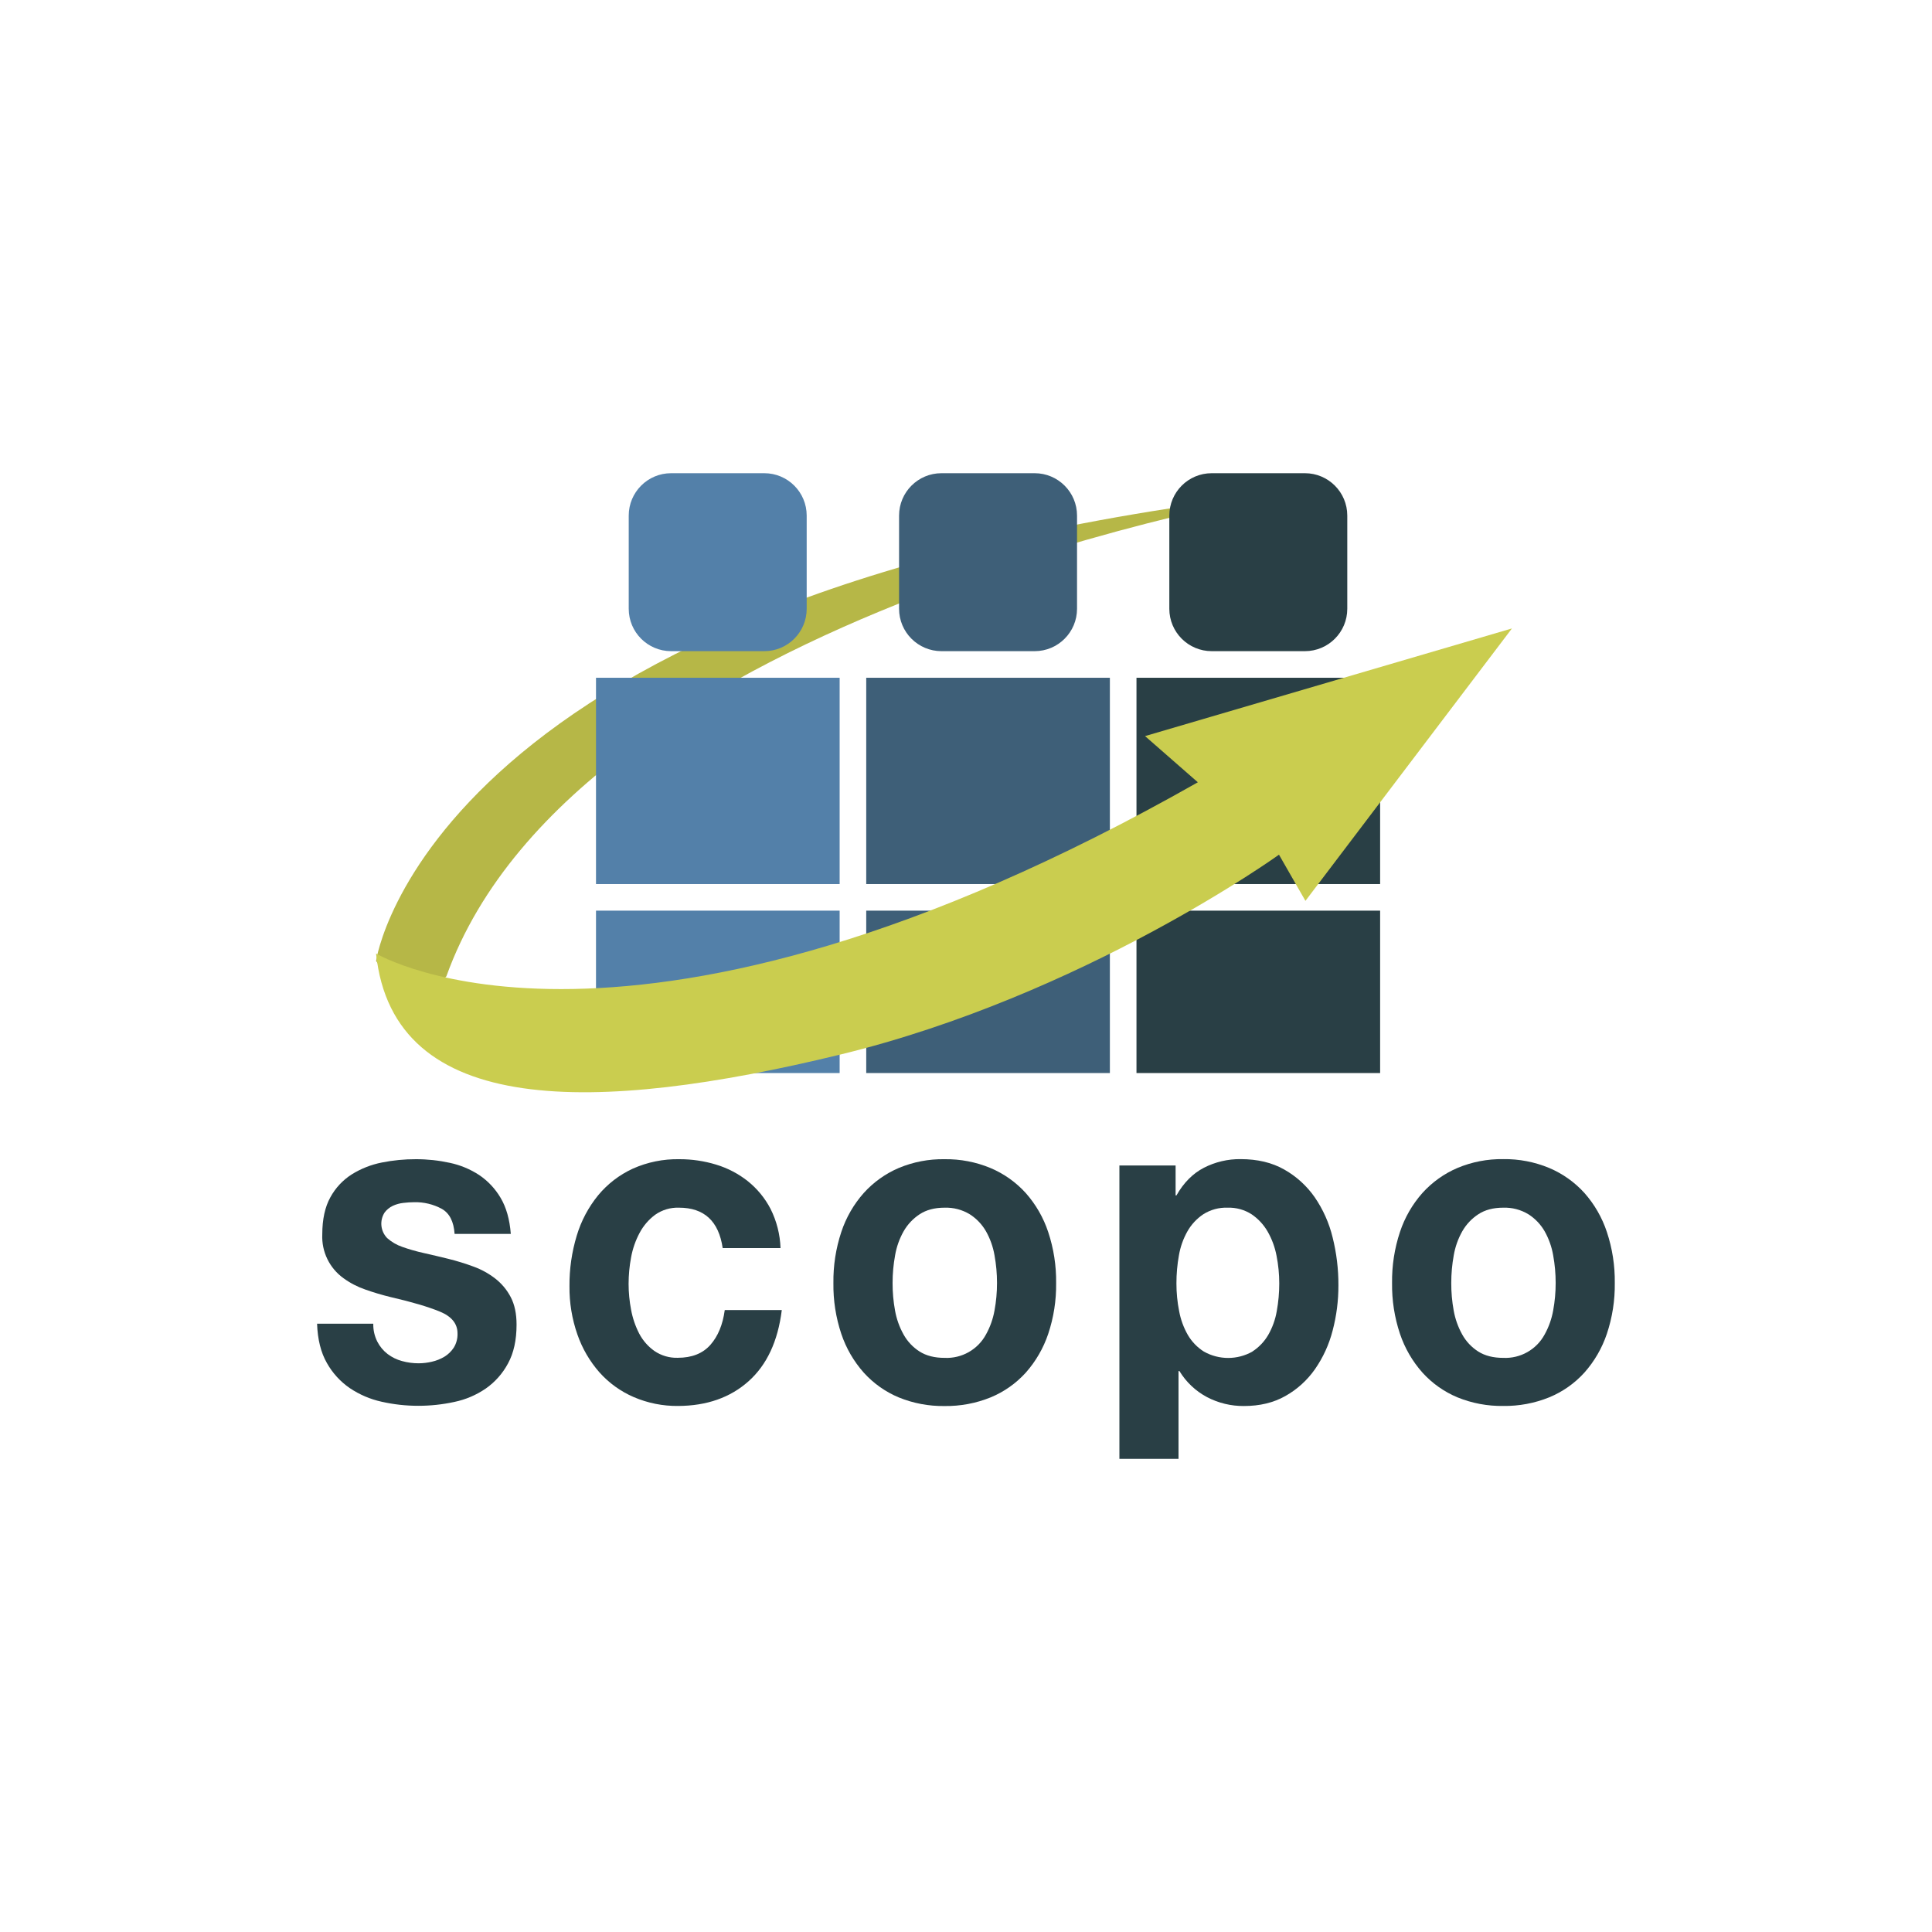
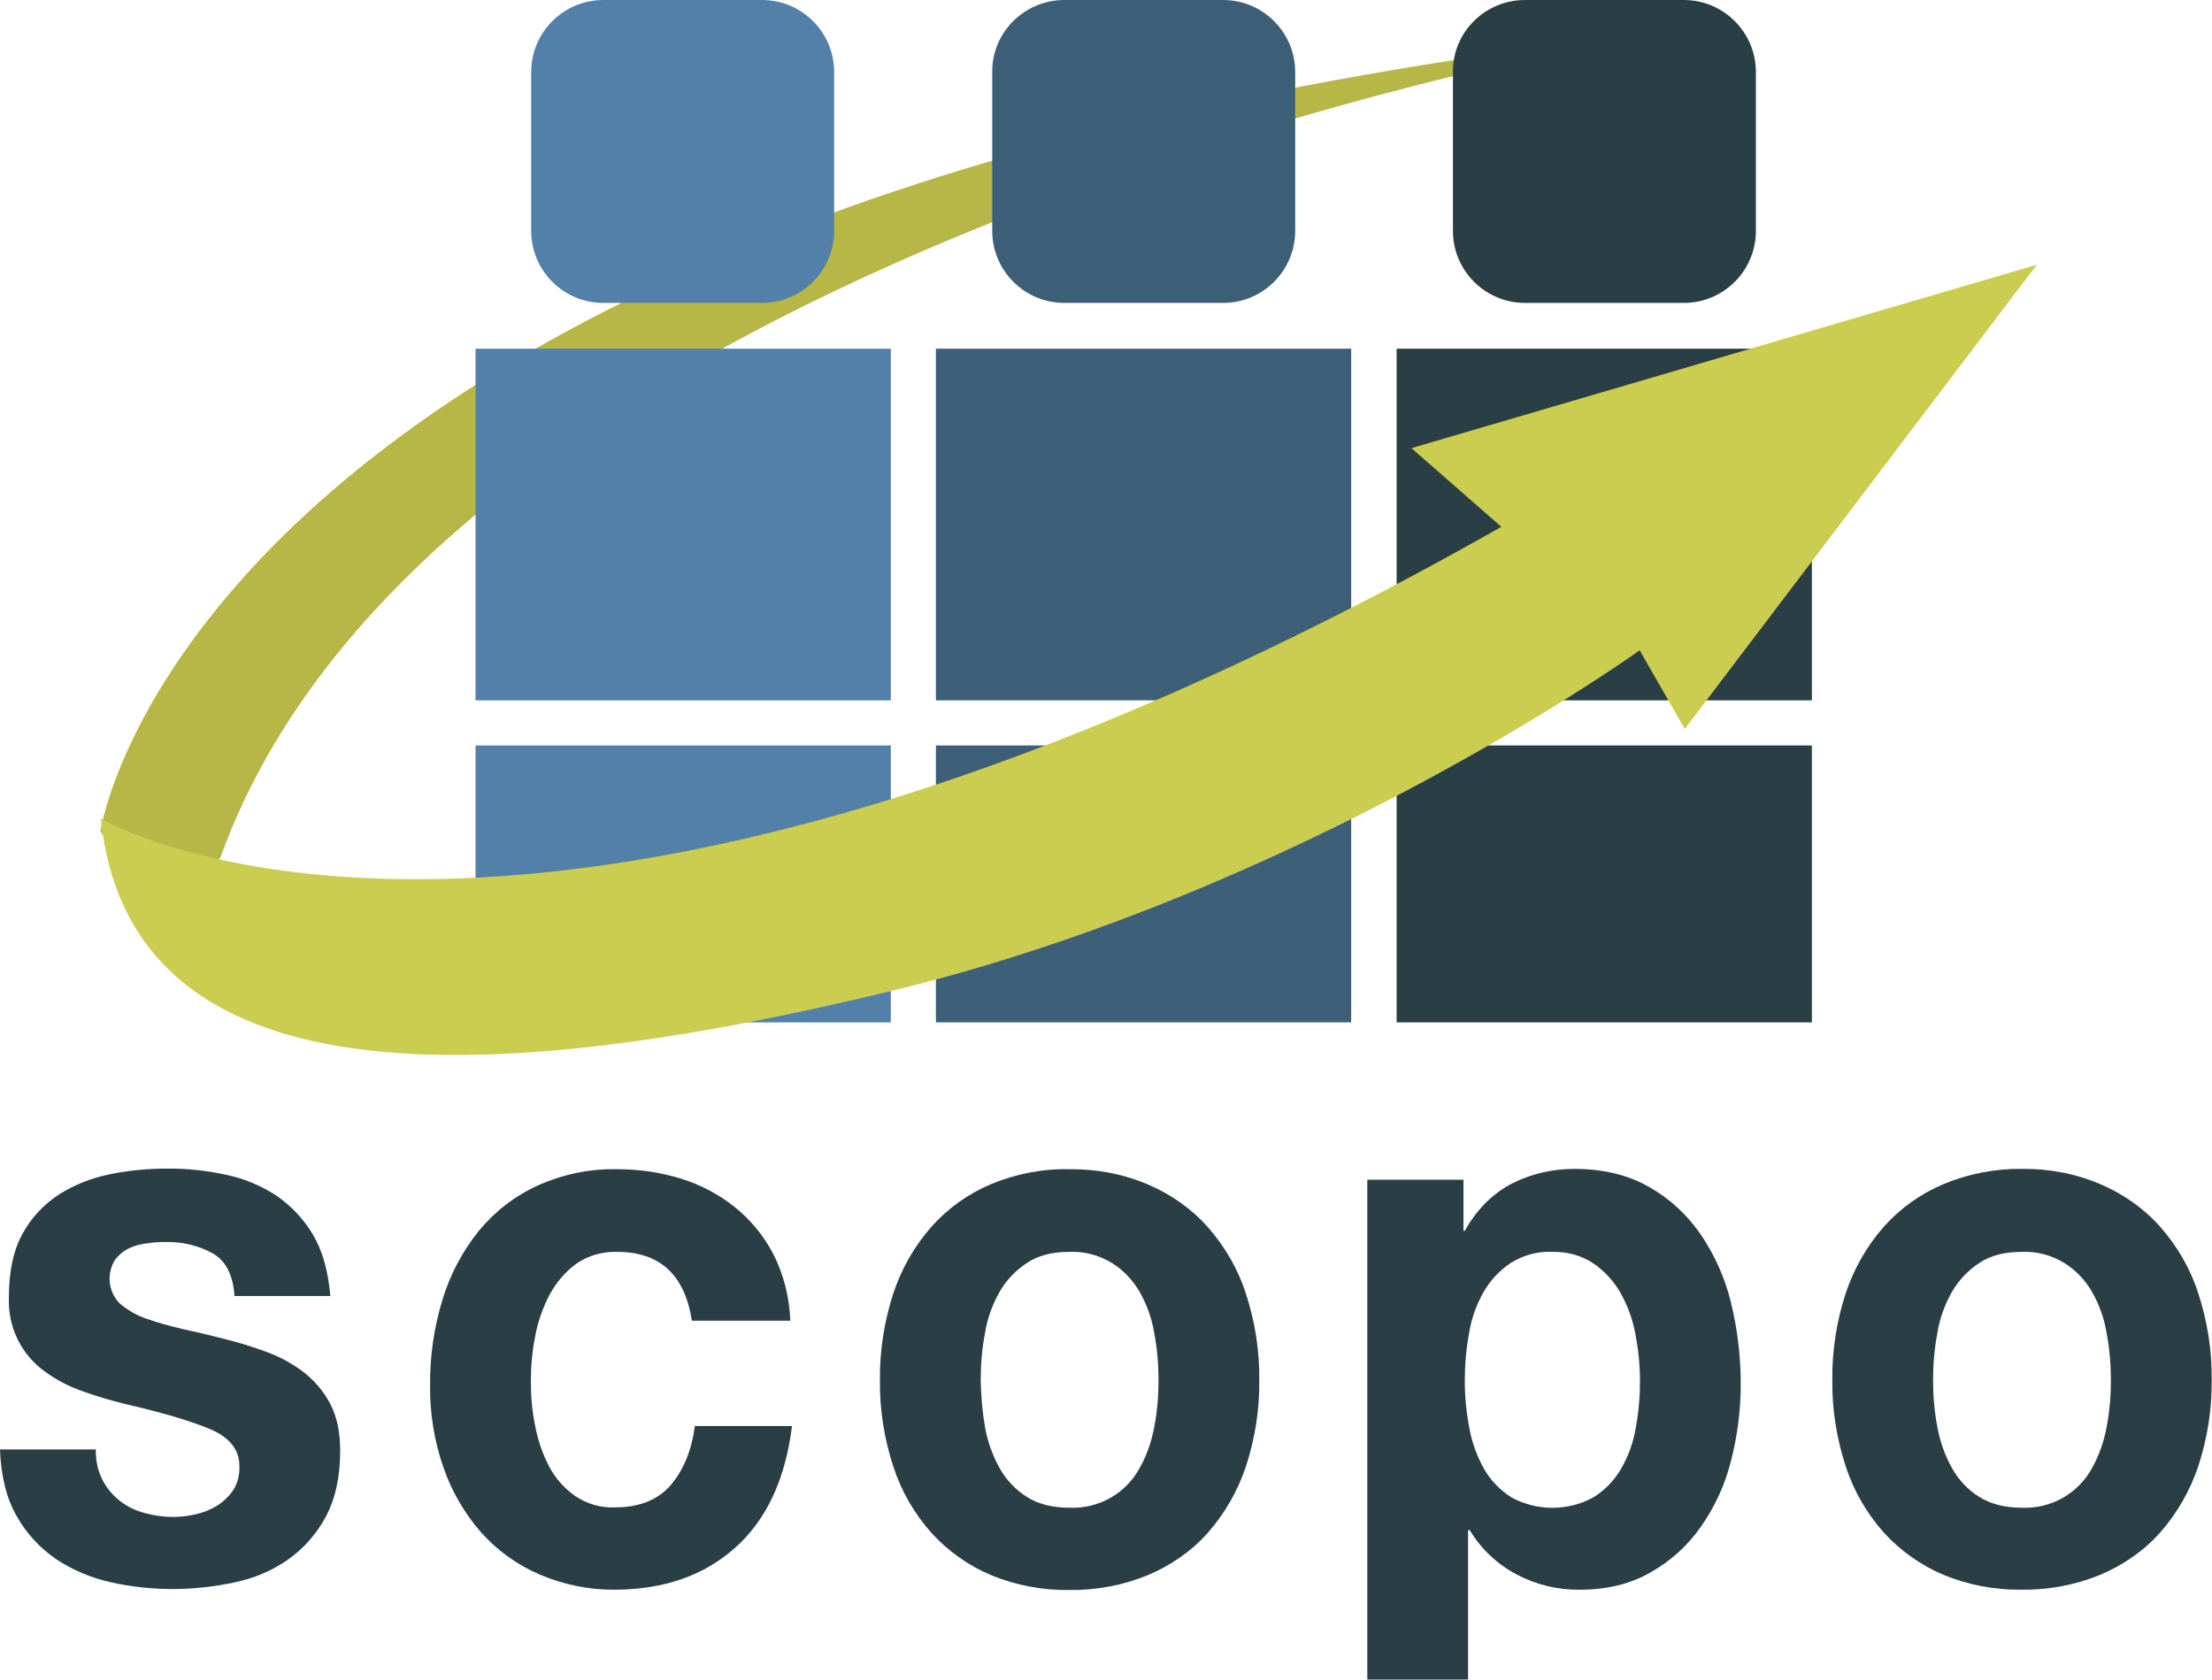
- <svg xmlns="http://www.w3.org/2000/svg" id="Camada_1" data-name="Camada 1" viewBox="0 0 1000 1000">
-   <defs>
-     <style>.cls-1{fill:#b6b747;}.cls-2{fill:#5380a9;}.cls-3{fill:#3e5f78;}.cls-4{fill:#293f45;}.cls-5{fill:#cacd4f;}</style>
-   </defs>
-   <path class="cls-1" d="M194.65,497.39s27.29-192.19,470.8-242.22c0,0-366.18,60.27-434.41,250.18C231,505.35,214,525.82,194.65,497.39Z" />
-   <rect class="cls-2" x="308.49" y="350.81" width="126.11" height="106.78" />
-   <rect class="cls-2" x="308.49" y="471.35" width="126.11" height="84.06" />
-   <rect class="cls-2" x="325.43" y="244.93" width="92.11" height="92.11" rx="21.94" />
-   <rect class="cls-3" x="448.36" y="350.81" width="126.11" height="106.78" />
-   <rect class="cls-3" x="448.36" y="471.35" width="126.11" height="84.06" />
-   <rect class="cls-3" x="465.36" y="244.93" width="92.11" height="92.11" rx="21.94" />
-   <rect class="cls-4" x="588.24" y="350.81" width="126.11" height="106.78" />
-   <rect class="cls-4" x="588.24" y="471.35" width="126.11" height="84.06" />
-   <rect class="cls-4" x="605.24" y="244.93" width="92.11" height="92.11" rx="21.94" />
-   <path class="cls-5" d="M620,404.91,592.67,381l189.91-55.72-106.89,141L662,442.38S560.83,515.26,434.6,545.92s-231,33-239.95-52.37C194.65,493.55,325.43,572,620,404.91Z" />
-   <path class="cls-4" d="M195.33,694.49a19,19,0,0,0,5.28,6.34,21.75,21.75,0,0,0,7.43,3.64,32,32,0,0,0,8.73,1.17,30,30,0,0,0,6.78-.82,22.13,22.13,0,0,0,6.47-2.58,15.31,15.31,0,0,0,4.85-4.7,13.18,13.18,0,0,0,1.94-7.4q0-7.51-9.16-11.27t-25.53-7.52q-6.69-1.64-13-3.87a42.63,42.63,0,0,1-11.31-5.87,26.4,26.4,0,0,1-11-22.66q0-11.75,4.2-19.26a32.42,32.42,0,0,1,11.1-11.86,46.3,46.3,0,0,1,15.51-6.11A88.25,88.25,0,0,1,215.26,600a81.44,81.44,0,0,1,17.56,1.88A44.46,44.46,0,0,1,248,608.18,36.67,36.67,0,0,1,259.11,620q4.41,7.41,5.28,18.67H235.3q-.65-9.63-6.68-13a28.5,28.5,0,0,0-14.22-3.41,47.51,47.51,0,0,0-5.61.36,17.38,17.38,0,0,0-5.49,1.52,11.52,11.52,0,0,0-4.2,3.41,10.68,10.68,0,0,0,1.29,13.27,22.78,22.78,0,0,0,7.86,4.58,93,93,0,0,0,11.1,3.17q6.26,1.41,12.71,3a123,123,0,0,1,13,4,41.5,41.5,0,0,1,11.31,6.23,29.41,29.41,0,0,1,8,9.62q3,5.76,3,14.21,0,12-4.42,20.08a37.22,37.22,0,0,1-11.52,13,44.87,44.87,0,0,1-16.27,6.93,87.36,87.36,0,0,1-18.64,2,85.49,85.49,0,0,1-19-2.11,47.83,47.83,0,0,1-16.48-7.05,38.7,38.7,0,0,1-11.85-13q-4.65-8.1-5.07-20.32h29.09A19.53,19.53,0,0,0,195.33,694.49Z" />
-   <path class="cls-4" d="M351.43,625.09a20.22,20.22,0,0,0-12.28,3.64,28.06,28.06,0,0,0-8.08,9.39,43.26,43.26,0,0,0-4.42,12.69,75,75,0,0,0-1.29,13.74,71.79,71.79,0,0,0,1.29,13.38,44.26,44.26,0,0,0,4.2,12.33,25.47,25.47,0,0,0,7.87,9,20.28,20.28,0,0,0,12.07,3.53q11,0,16.91-6.7t7.43-18h29.52q-3,24.2-17.23,36.87T351,727.72a56.63,56.63,0,0,1-22.95-4.58,50.66,50.66,0,0,1-17.77-12.8,58.86,58.86,0,0,1-11.42-19.61,73.43,73.43,0,0,1-4.1-25,87.76,87.76,0,0,1,3.77-26.19,60.54,60.54,0,0,1,11.1-20.9,51,51,0,0,1,17.89-13.74A56.47,56.47,0,0,1,351.65,600a64.49,64.49,0,0,1,19.07,2.82,49.36,49.36,0,0,1,16.37,8.57,45,45,0,0,1,11.75,14.33A49,49,0,0,1,404,646H374.06Q371,625.09,351.43,625.09Z" />
-   <path class="cls-4" d="M435.46,637.66a57.77,57.77,0,0,1,11.64-20.2,51.94,51.94,0,0,1,18.1-12.92A59,59,0,0,1,488.9,600a59.82,59.82,0,0,1,23.81,4.58,51.73,51.73,0,0,1,18.21,12.92,57.91,57.91,0,0,1,11.63,20.2,80.53,80.53,0,0,1,4.1,26.42,79.5,79.5,0,0,1-4.1,26.3,58.09,58.09,0,0,1-11.63,20.08,50.56,50.56,0,0,1-18.21,12.8,61.23,61.23,0,0,1-23.81,4.46,60.42,60.42,0,0,1-23.7-4.46,50.75,50.75,0,0,1-18.1-12.8,58,58,0,0,1-11.64-20.08,79.5,79.5,0,0,1-4.09-26.3A80.53,80.53,0,0,1,435.46,637.66Zm27.8,40.63a39.76,39.76,0,0,0,4.42,12.44,24.54,24.54,0,0,0,8.29,8.81q5.17,3.29,12.93,3.29a23.1,23.1,0,0,0,21.44-12.1,40,40,0,0,0,4.42-12.44,77.52,77.52,0,0,0,1.29-14.21,79.4,79.4,0,0,0-1.29-14.33,38.66,38.66,0,0,0-4.42-12.45,25.54,25.54,0,0,0-8.4-8.8,23.61,23.61,0,0,0-13-3.41q-7.75,0-12.93,3.41a25.88,25.88,0,0,0-8.29,8.8,38.42,38.42,0,0,0-4.42,12.45A79.4,79.4,0,0,0,462,664.08,77.52,77.52,0,0,0,463.26,678.29Z" />
-   <path class="cls-4" d="M608.49,603.25v15.5h.43q5.6-9.86,14.22-14.32a40.55,40.55,0,0,1,19-4.47q13.14,0,22.62,5.41a47.85,47.85,0,0,1,15.73,14.32,62.83,62.83,0,0,1,9.27,20.78,100.24,100.24,0,0,1,3,24.78,90.45,90.45,0,0,1-3,23.48,61.85,61.85,0,0,1-9.16,20,46.41,46.41,0,0,1-15.3,13.85q-9.15,5.18-21.44,5.17a40.4,40.4,0,0,1-19.06-4.58,37.06,37.06,0,0,1-14.33-13.51H610v45.44H579.4V603.25Zm39.75,96.29a25.58,25.58,0,0,0,8.19-8.58,37.46,37.46,0,0,0,4.42-12.32,79.4,79.4,0,0,0,1.29-14.33,73.5,73.5,0,0,0-1.4-14.32,40.44,40.44,0,0,0-4.63-12.57,27.14,27.14,0,0,0-8.3-8.92,21.72,21.72,0,0,0-12.39-3.41,22.06,22.06,0,0,0-12.6,3.41,26.28,26.28,0,0,0-8.19,8.8,38.42,38.42,0,0,0-4.42,12.45,80.72,80.72,0,0,0-1.29,14.56,72.83,72.83,0,0,0,1.4,14.33A38.93,38.93,0,0,0,614.84,691a25.24,25.24,0,0,0,8.3,8.58,25.58,25.58,0,0,0,25.1,0Z" />
-   <path class="cls-4" d="M724.62,637.66a57.77,57.77,0,0,1,11.64-20.2,51.94,51.94,0,0,1,18.1-12.92,59,59,0,0,1,23.7-4.58,59.82,59.82,0,0,1,23.81,4.58,51.73,51.73,0,0,1,18.21,12.92,57.91,57.91,0,0,1,11.63,20.2,80.53,80.53,0,0,1,4.1,26.42,79.5,79.5,0,0,1-4.1,26.3,58.09,58.09,0,0,1-11.63,20.08,50.56,50.56,0,0,1-18.21,12.8,61.23,61.23,0,0,1-23.81,4.46,60.42,60.42,0,0,1-23.7-4.46,50.75,50.75,0,0,1-18.1-12.8,58,58,0,0,1-11.64-20.08,79.5,79.5,0,0,1-4.09-26.3A80.53,80.53,0,0,1,724.62,637.66Zm27.8,40.63a39.76,39.76,0,0,0,4.42,12.44,24.54,24.54,0,0,0,8.29,8.81q5.18,3.29,12.93,3.29a23.1,23.1,0,0,0,21.44-12.1,40,40,0,0,0,4.42-12.44,77.52,77.52,0,0,0,1.29-14.21,79.4,79.4,0,0,0-1.29-14.33,38.66,38.66,0,0,0-4.42-12.45,25.54,25.54,0,0,0-8.4-8.8,23.61,23.61,0,0,0-13-3.41q-7.75,0-12.93,3.41a25.88,25.88,0,0,0-8.29,8.8,38.42,38.42,0,0,0-4.42,12.45,79.4,79.4,0,0,0-1.29,14.33A77.52,77.52,0,0,0,752.42,678.29Z" />
+ <svg xmlns="http://www.w3.org/2000/svg" version="1.1" id="Camada_1" x="0px" y="0px" viewBox="0 0 671.7 510.2" style="enable-background:new 0 0 671.7 510.2;" xml:space="preserve">
+   <style type="text/css">
+ 	.st0{fill:#B6B747;}
+ 	.st1{fill:#5380A9;}
+ 	.st2{fill:#3E5F78;}
+ 	.st3{fill:#293F45;}
+ 	.st4{fill:#CACD4F;}
+ </style>
+   <g>
+     <path class="st0" d="M30.5,252.5c0,0,27.3-192.2,470.8-242.2c0,0-366.2,60.3-434.4,250.2C66.9,260.4,49.9,280.9,30.5,252.5z" />
+     <rect x="144.4" y="105.9" class="st1" width="126.1" height="106.8" />
+     <rect x="144.4" y="226.4" class="st1" width="126.1" height="84.1" />
+     <path class="st1" d="M183.2,0h48.2c12.1,0,21.9,9.8,21.9,21.9v48.2c0,12.1-9.8,21.9-21.9,21.9h-48.2c-12.1,0-21.9-9.8-21.9-21.9   V21.9C161.3,9.8,171.1,0,183.2,0z" />
+     <rect x="284.2" y="105.9" class="st2" width="126.1" height="106.8" />
+     <rect x="284.2" y="226.4" class="st2" width="126.1" height="84.1" />
+     <path class="st2" d="M323.2,0h48.2c12.1,0,21.9,9.8,21.9,21.9v48.2c0,12.1-9.8,21.9-21.9,21.9h-48.2c-12.1,0-21.9-9.8-21.9-21.9   V21.9C301.2,9.8,311.1,0,323.2,0z" />
+     <rect x="424.1" y="105.9" class="st3" width="126.1" height="106.8" />
+     <rect x="424.1" y="226.4" class="st3" width="126.1" height="84.1" />
+     <path class="st3" d="M463.1,0h48.2c12.1,0,21.9,9.8,21.9,21.9v48.2c0,12.1-9.8,21.9-21.9,21.9h-48.2c-12.1,0-21.9-9.8-21.9-21.9   V21.9C441.1,9.8,450.9,0,463.1,0z" />
+     <path class="st4" d="M455.9,160l-27.3-23.9l189.9-55.7l-106.9,141l-13.7-23.9c0,0-101.2,72.9-227.4,103.5s-231,33-239.9-52.4   C30.5,248.6,161.3,327.1,455.9,160z" />
+     <path class="st3" d="M31.2,449.6c1.3,2.5,3.1,4.6,5.3,6.3c2.2,1.7,4.7,2.9,7.4,3.6c2.8,0.8,5.8,1.2,8.7,1.2c2.3,0,4.6-0.3,6.8-0.8   c2.3-0.5,4.5-1.4,6.5-2.6c1.9-1.2,3.6-2.8,4.9-4.7c1.4-2.2,2-4.8,1.9-7.4c0-5-3.1-8.8-9.2-11.3s-14.6-5-25.5-7.5   c-4.5-1.1-8.8-2.4-13-3.9c-4-1.4-7.9-3.4-11.3-5.9c-7.3-5.2-11.4-13.7-11-22.7c0-7.8,1.4-14.3,4.2-19.3c2.6-4.8,6.5-8.9,11.1-11.9   c4.8-3,10-5,15.5-6.1c5.8-1.2,11.7-1.7,17.6-1.7s11.8,0.6,17.6,1.9c5.4,1.1,10.6,3.3,15.2,6.3c4.5,3.1,8.3,7.1,11.1,11.8   c2.9,4.9,4.7,11.2,5.3,18.7H71.2c-0.4-6.4-2.7-10.8-6.7-13c-4.4-2.4-9.3-3.5-14.2-3.4c-1.9,0-3.7,0.1-5.6,0.4   c-1.9,0.2-3.8,0.7-5.5,1.5s-3.1,2-4.2,3.4c-2.7,4.2-2.2,9.7,1.3,13.3c2.3,2,5,3.6,7.9,4.6c3.6,1.3,7.3,2.3,11.1,3.2   c4.2,0.9,8.4,1.9,12.7,3c4.4,1.1,8.7,2.4,13,4c4.1,1.5,7.9,3.6,11.3,6.2c3.3,2.6,6.1,5.9,8,9.6c2,3.8,3,8.6,3,14.2   c0,8-1.5,14.7-4.4,20.1c-2.8,5.2-6.7,9.6-11.5,13c-4.9,3.4-10.4,5.7-16.3,6.9c-6.1,1.3-12.4,2-18.6,2c-6.4,0-12.8-0.7-19-2.1   c-5.9-1.3-11.5-3.7-16.5-7c-4.9-3.4-9-7.8-11.9-13C2,455.2,0.3,448.4,0,440.2h29.1C29,443.5,29.7,446.7,31.2,449.6z" />
+     <path class="st3" d="M187.3,380.2c-4.4-0.1-8.7,1.1-12.3,3.6c-3.4,2.5-6.1,5.7-8.1,9.4c-2.1,4-3.6,8.3-4.4,12.7   c-0.9,4.5-1.3,9.1-1.3,13.7c0,4.5,0.4,9,1.3,13.4c0.8,4.3,2.2,8.4,4.2,12.3c1.9,3.6,4.6,6.7,7.9,9c3.5,2.4,7.8,3.7,12.1,3.5   c7.3,0,13-2.2,16.9-6.7s6.4-10.5,7.4-18h29.5c-2,16.1-7.7,28.4-17.2,36.9s-21.6,12.7-36.4,12.8c-7.9,0.1-15.7-1.5-23-4.6   c-6.8-2.9-12.9-7.3-17.8-12.8c-5-5.7-8.9-12.4-11.4-19.6c-2.8-8-4.2-16.5-4.1-25c-0.1-8.9,1.2-17.7,3.8-26.2   c2.3-7.6,6.1-14.7,11.1-20.9c4.9-5.9,11-10.6,17.9-13.7c7.6-3.4,15.8-5.1,24.1-4.9c6.5,0,12.9,0.9,19.1,2.8   c5.9,1.8,11.5,4.7,16.4,8.6s8.9,8.8,11.8,14.3c3.2,6.3,4.9,13.2,5.2,20.3h-29.9C207.9,387.1,200.4,380.2,187.3,380.2z" />
+     <path class="st3" d="M271.3,392.7c2.5-7.5,6.4-14.3,11.6-20.2c5-5.6,11.2-10,18.1-12.9c7.5-3.1,15.6-4.7,23.7-4.5   c8.2-0.1,16.3,1.4,23.8,4.6c6.9,2.9,13.2,7.3,18.2,12.9c5.2,5.9,9.2,12.7,11.6,20.2c2.8,8.5,4.2,17.4,4.1,26.4   c0.1,8.9-1.3,17.8-4.1,26.3c-2.5,7.4-6.4,14.2-11.6,20.1c-5,5.6-11.3,9.9-18.2,12.8c-7.6,3.1-15.7,4.6-23.8,4.5   c-8.1,0.1-16.2-1.4-23.7-4.5c-6.9-2.9-13.1-7.3-18.1-12.8c-5.2-5.8-9.2-12.7-11.6-20.1c-2.8-8.5-4.2-17.4-4.1-26.3   C267.1,410.2,268.5,401.3,271.3,392.7z M299.1,433.4c0.8,4.4,2.3,8.6,4.4,12.4c2,3.6,4.8,6.6,8.3,8.8c3.4,2.2,7.8,3.3,12.9,3.3   c8.9,0.4,17.2-4.3,21.4-12.1c2.2-3.9,3.6-8.1,4.4-12.4c0.9-4.7,1.3-9.4,1.3-14.2c0-4.8-0.4-9.6-1.3-14.3c-0.7-4.4-2.2-8.6-4.4-12.5   c-2.1-3.6-4.9-6.6-8.4-8.8c-3.9-2.4-8.4-3.6-13-3.4c-5.2,0-9.5,1.1-12.9,3.4c-3.4,2.2-6.3,5.3-8.3,8.8c-2.2,3.9-3.7,8.1-4.4,12.5   c-0.9,4.7-1.3,9.5-1.3,14.3C297.9,423.9,298.3,428.7,299.1,433.4L299.1,433.4z" />
+     <path class="st3" d="M444.4,358.3v15.5h0.4c3.7-6.6,8.5-11.3,14.2-14.3c5.9-3,12.4-4.5,19-4.5c8.8,0,16.3,1.8,22.6,5.4   c6.3,3.5,11.6,8.4,15.7,14.3c4.3,6.3,7.5,13.3,9.3,20.8c2,8.1,3,16.4,3,24.8c0,7.9-1,15.8-3,23.5c-1.8,7.2-4.9,13.9-9.2,20   c-4,5.7-9.2,10.4-15.3,13.8c-6.1,3.5-13.2,5.2-21.4,5.2c-6.6,0.1-13.2-1.5-19.1-4.6s-10.9-7.8-14.3-13.5h-0.5v45.4h-30.6V358.3   H444.4z M484.1,454.6c3.4-2.2,6.2-5.1,8.2-8.6c2.2-3.8,3.7-8,4.4-12.3c0.9-4.7,1.3-9.5,1.3-14.3s-0.5-9.6-1.4-14.3   c-0.8-4.4-2.4-8.7-4.6-12.6c-2.1-3.6-4.9-6.6-8.3-8.9c-3.7-2.4-8-3.5-12.4-3.4c-4.4-0.2-8.8,1-12.6,3.4c-3.4,2.3-6.2,5.3-8.2,8.8   c-2.2,3.9-3.7,8.1-4.4,12.5c-0.9,4.8-1.3,9.7-1.3,14.6c0,4.8,0.5,9.6,1.4,14.3c0.8,4.3,2.3,8.5,4.5,12.4c2,3.5,4.9,6.4,8.3,8.6   C466.8,459,476.3,459,484.1,454.6L484.1,454.6z" />
+     <path class="st3" d="M560.5,392.7c2.5-7.5,6.4-14.3,11.6-20.2c5-5.6,11.2-10,18.1-12.9c7.5-3.1,15.6-4.7,23.7-4.6   c8.2-0.1,16.3,1.4,23.8,4.6c6.9,2.9,13.2,7.3,18.2,12.9c5.2,5.9,9.2,12.7,11.6,20.2c2.8,8.5,4.2,17.4,4.1,26.4   c0.1,8.9-1.3,17.8-4.1,26.3c-2.5,7.4-6.4,14.2-11.6,20.1c-5,5.6-11.3,9.9-18.2,12.8c-7.6,3.1-15.7,4.6-23.8,4.5   c-8.1,0.1-16.2-1.4-23.7-4.5c-6.9-2.9-13.1-7.3-18.1-12.8c-5.2-5.8-9.2-12.7-11.6-20.1c-2.8-8.5-4.2-17.4-4.1-26.3   C556.3,410.2,557.7,401.2,560.5,392.7z M588.3,433.4c0.8,4.4,2.3,8.6,4.4,12.4c2,3.6,4.8,6.6,8.3,8.8c3.5,2.2,7.8,3.3,12.9,3.3   c8.9,0.4,17.2-4.3,21.4-12.1c2.2-3.9,3.6-8.1,4.4-12.4c0.9-4.7,1.3-9.4,1.3-14.2c0-4.8-0.4-9.6-1.3-14.3c-0.7-4.4-2.2-8.6-4.4-12.5   c-2.1-3.6-4.9-6.6-8.4-8.8c-3.9-2.4-8.4-3.6-13-3.4c-5.2,0-9.5,1.1-12.9,3.4c-3.4,2.2-6.3,5.3-8.3,8.8c-2.2,3.9-3.7,8.1-4.4,12.5   c-0.9,4.7-1.3,9.5-1.3,14.3C587,423.9,587.4,428.7,588.3,433.4z" />
+   </g>
</svg>
